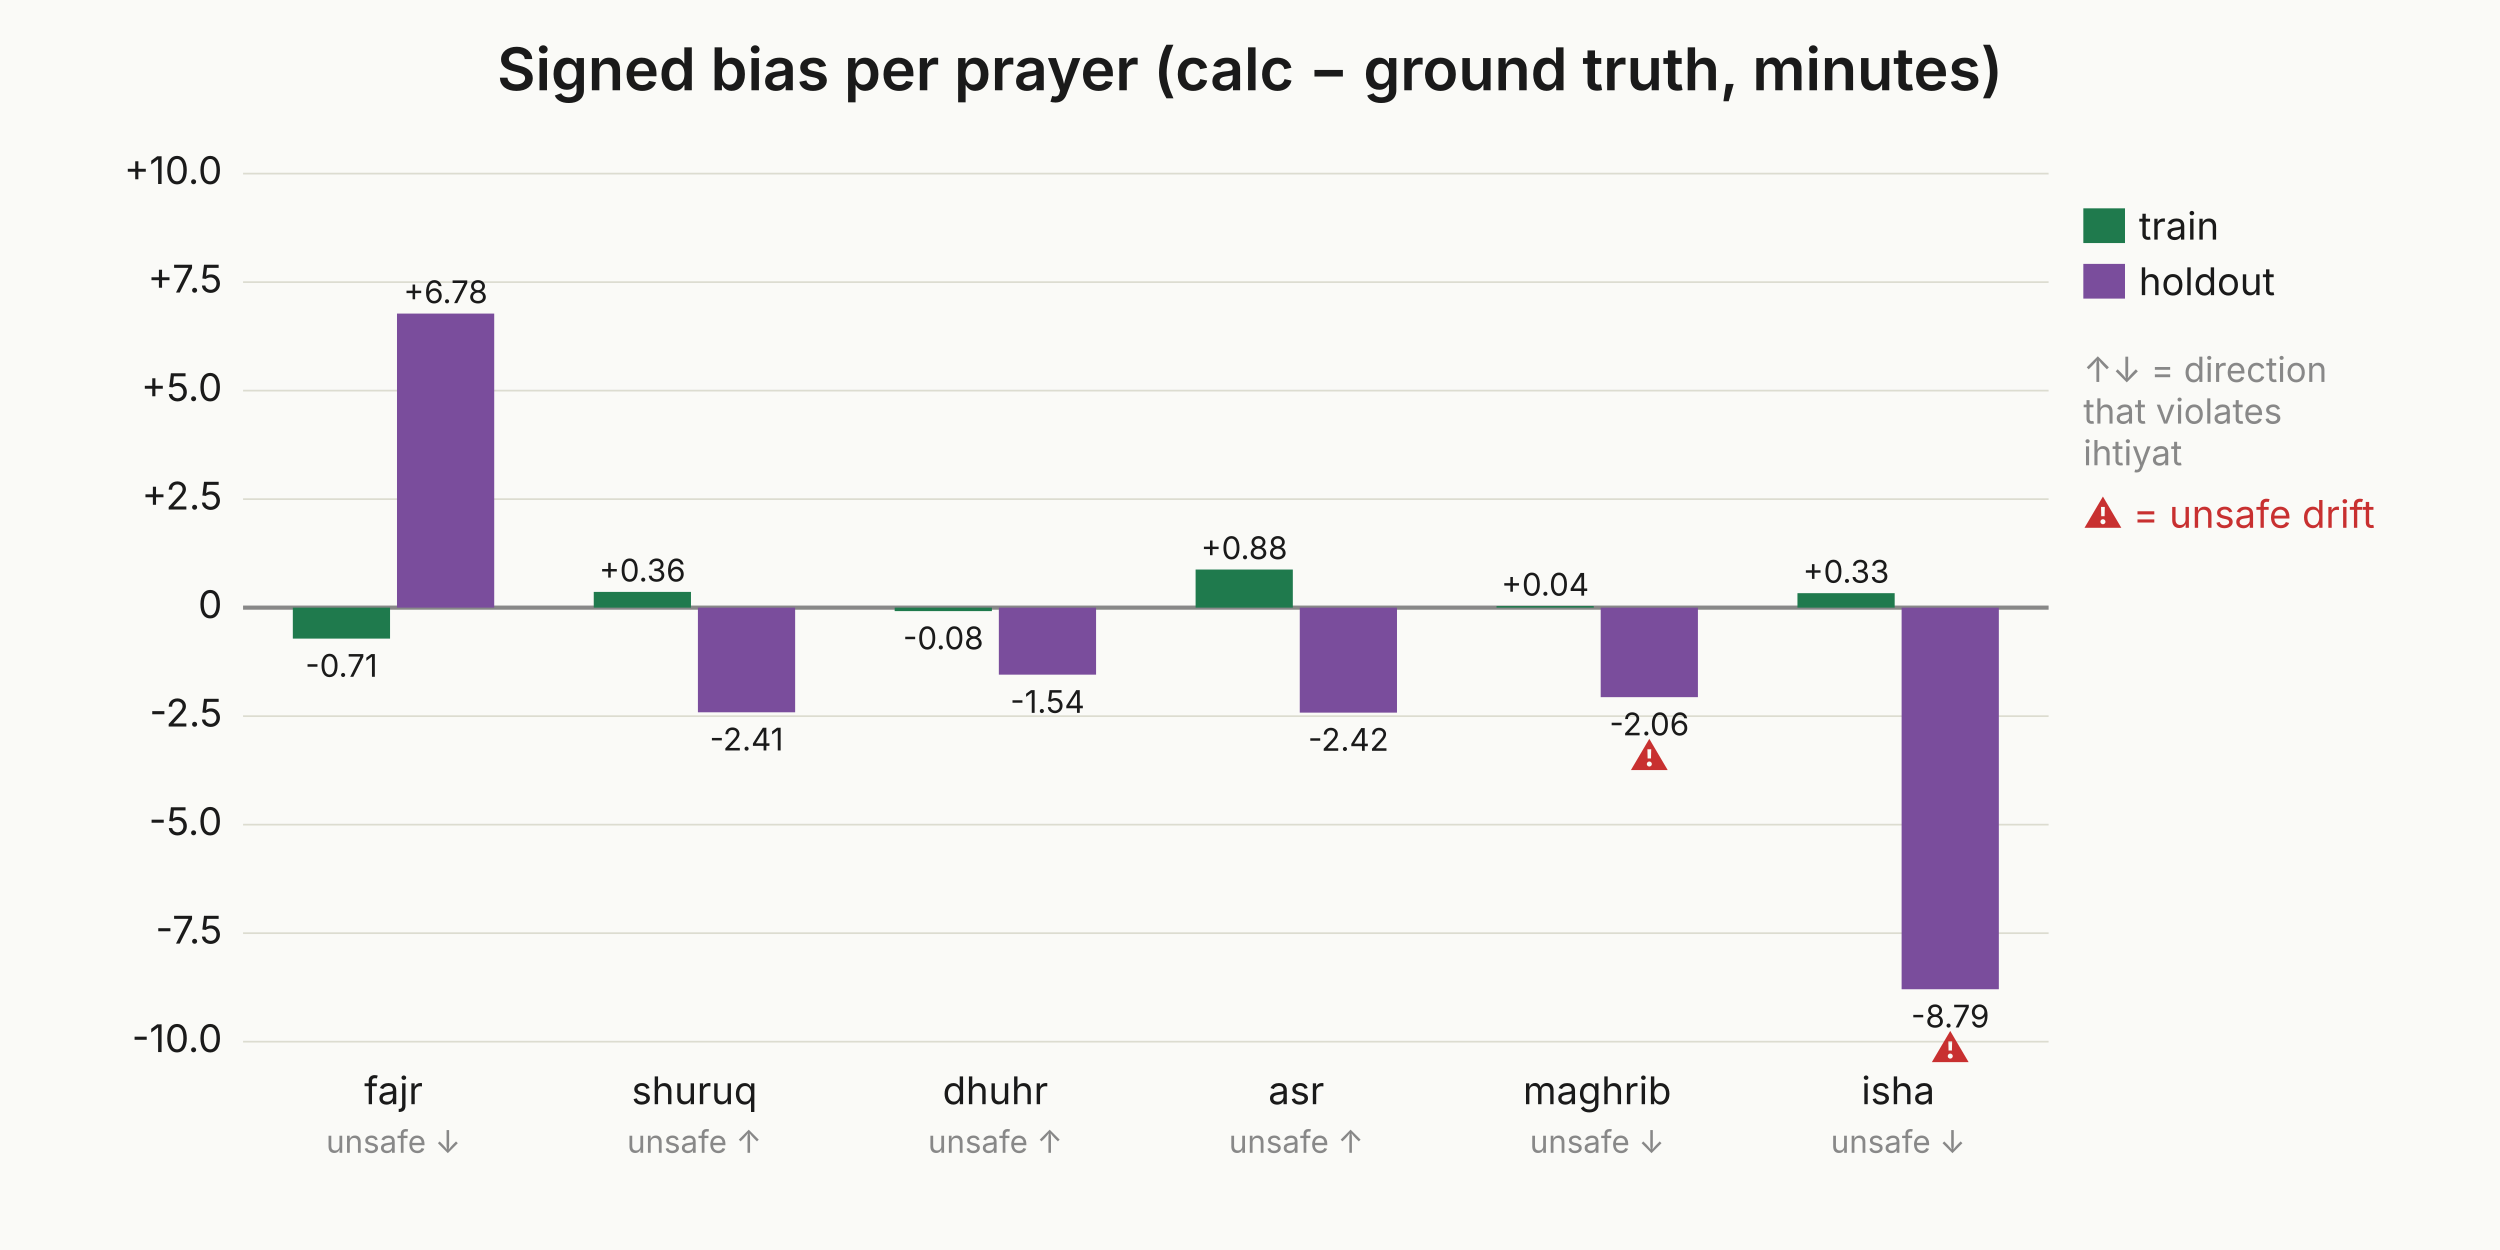
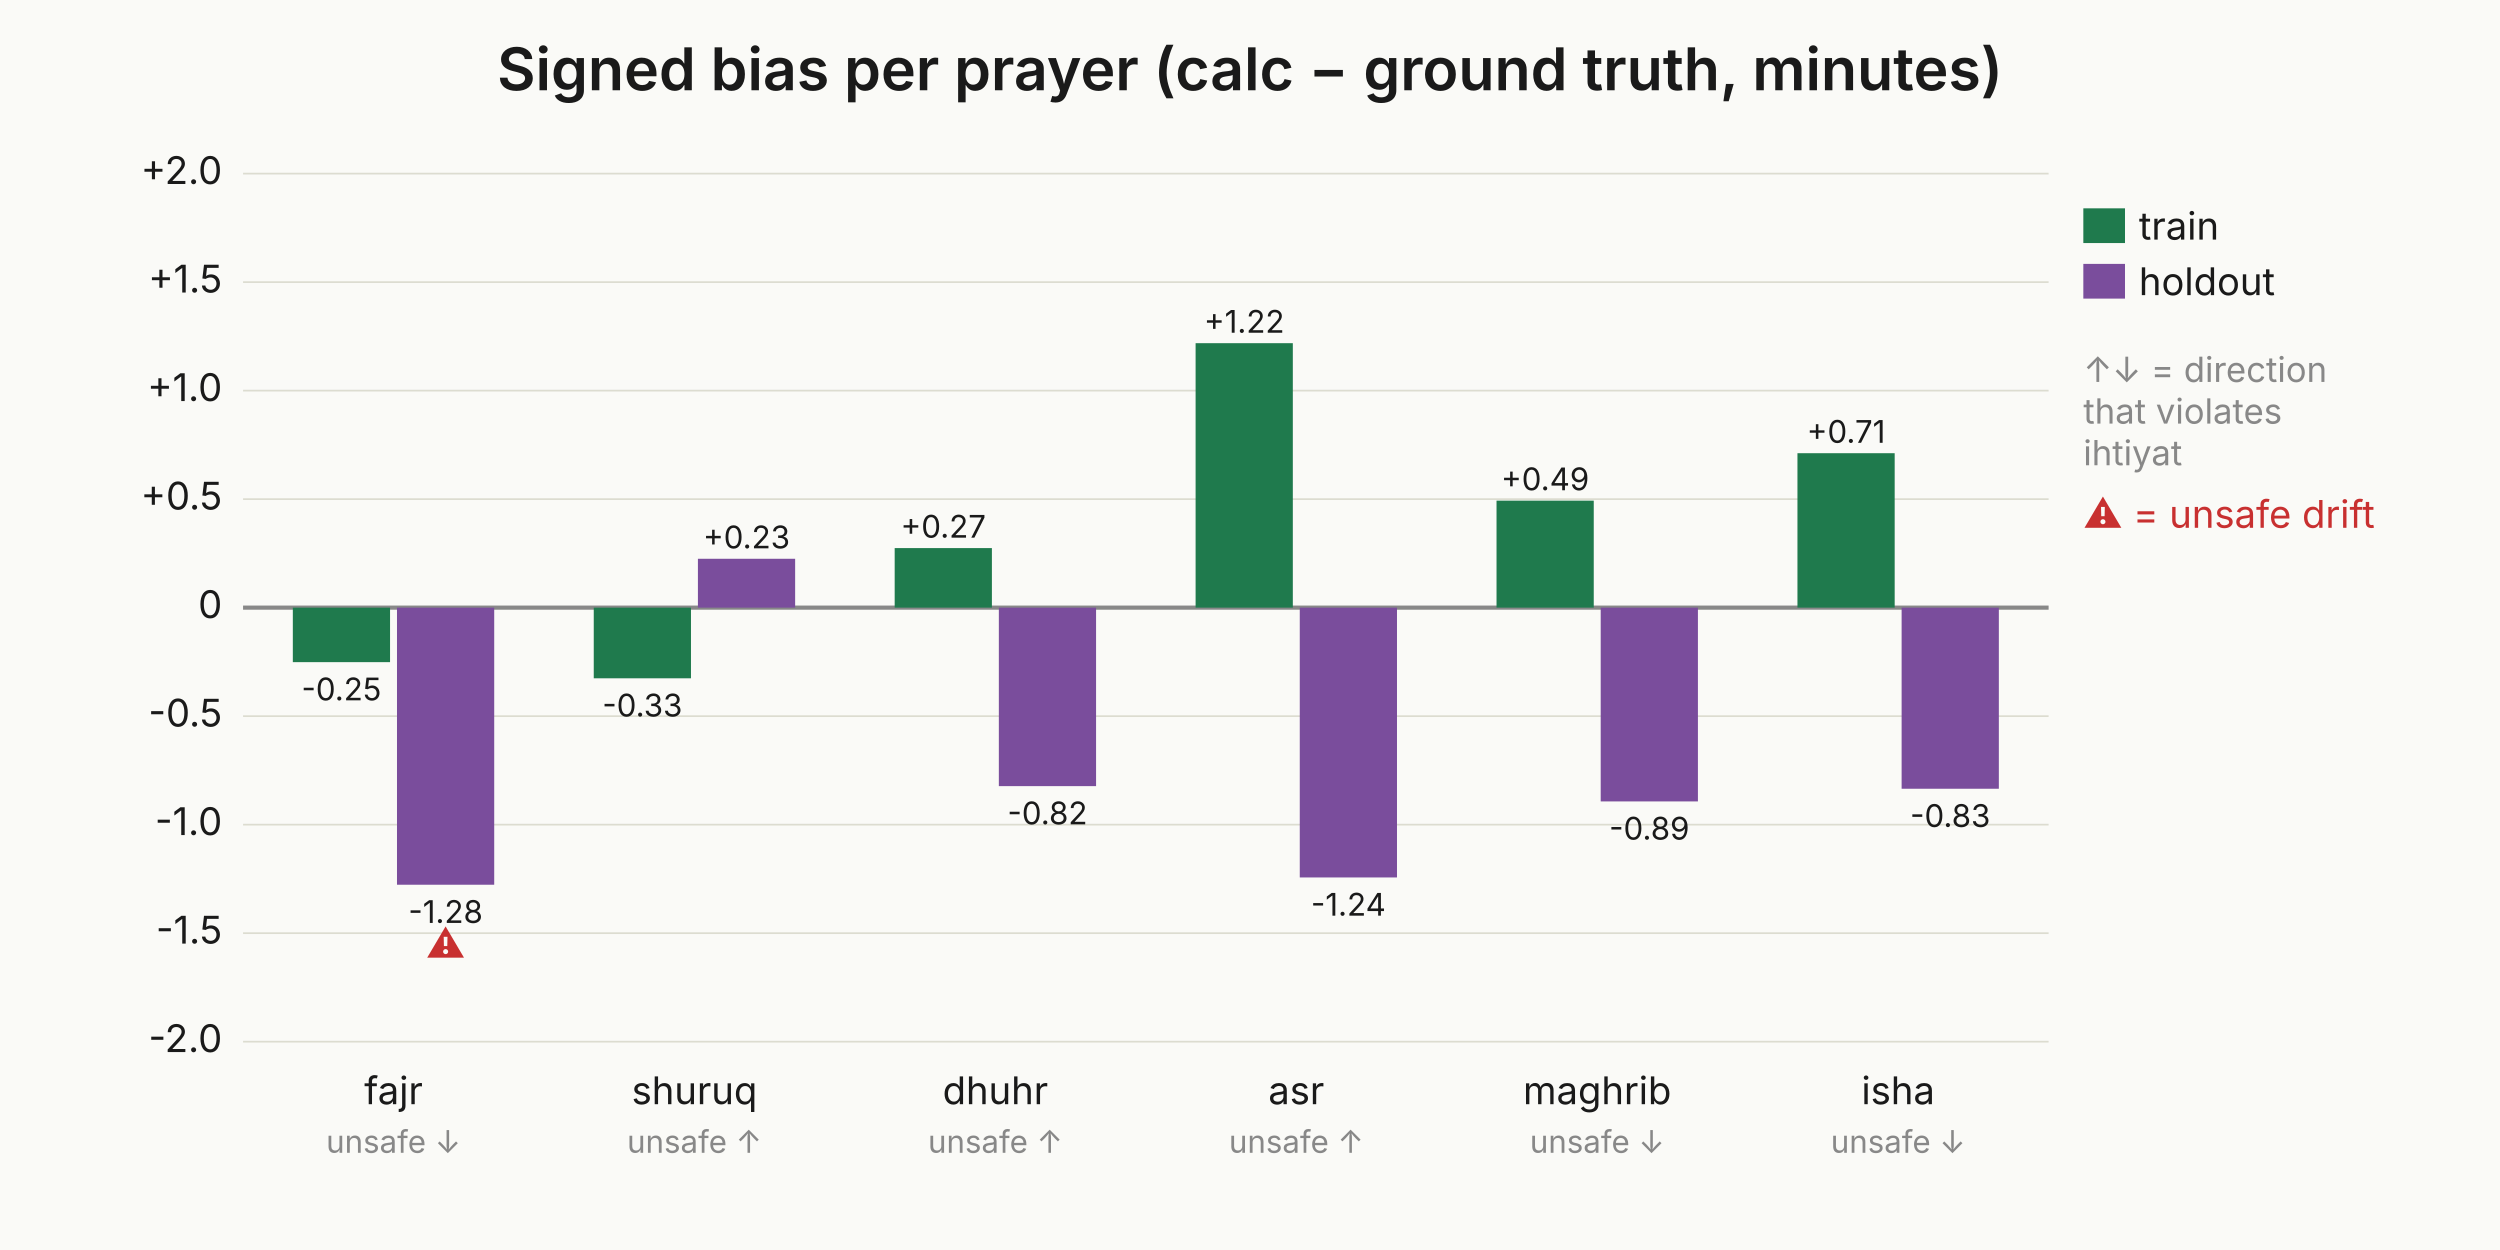
<svg xmlns="http://www.w3.org/2000/svg" viewBox="0 0 720 360" width="720" height="360" font-family="-apple-system, BlinkMacSystemFont, 'Segoe UI', system-ui, sans-serif" font-size="11">
  <rect width="720" height="360" fill="#fafaf7" />
  <text x="360" y="26" text-anchor="middle" fill="#1a1a1a" font-size="17" font-weight="600">Signed bias per prayer (calc − ground truth, minutes)</text>
  <line x1="70" y1="300" x2="590" y2="300" stroke="#dcdcd0" stroke-width="0.5" />
-   <text x="64" y="303" text-anchor="end" fill="#1a1a1a">-10.0</text>
+   <text x="64" y="303" text-anchor="end" fill="#1a1a1a">-2.0</text>
  <line x1="70" y1="268.75" x2="590" y2="268.75" stroke="#dcdcd0" stroke-width="0.5" />
-   <text x="64" y="271.75" text-anchor="end" fill="#1a1a1a">-7.5</text>
+   <text x="64" y="271.75" text-anchor="end" fill="#1a1a1a">-1.5</text>
  <line x1="70" y1="237.5" x2="590" y2="237.5" stroke="#dcdcd0" stroke-width="0.5" />
-   <text x="64" y="240.5" text-anchor="end" fill="#1a1a1a">-5.0</text>
+   <text x="64" y="240.5" text-anchor="end" fill="#1a1a1a">-1.0</text>
  <line x1="70" y1="206.25" x2="590" y2="206.25" stroke="#dcdcd0" stroke-width="0.5" />
-   <text x="64" y="209.25" text-anchor="end" fill="#1a1a1a">-2.5</text>
+   <text x="64" y="209.25" text-anchor="end" fill="#1a1a1a">-0.5</text>
  <line x1="70" y1="143.75" x2="590" y2="143.75" stroke="#dcdcd0" stroke-width="0.5" />
-   <text x="64" y="146.75" text-anchor="end" fill="#1a1a1a">+2.5</text>
+   <text x="64" y="146.75" text-anchor="end" fill="#1a1a1a">+0.5</text>
  <line x1="70" y1="112.5" x2="590" y2="112.5" stroke="#dcdcd0" stroke-width="0.5" />
-   <text x="64" y="115.5" text-anchor="end" fill="#1a1a1a">+5.0</text>
+   <text x="64" y="115.5" text-anchor="end" fill="#1a1a1a">+1.0</text>
  <line x1="70" y1="81.25" x2="590" y2="81.25" stroke="#dcdcd0" stroke-width="0.5" />
-   <text x="64" y="84.25" text-anchor="end" fill="#1a1a1a">+7.5</text>
+   <text x="64" y="84.25" text-anchor="end" fill="#1a1a1a">+1.5</text>
  <line x1="70" y1="50" x2="590" y2="50" stroke="#dcdcd0" stroke-width="0.5" />
-   <text x="64" y="53" text-anchor="end" fill="#1a1a1a">+10.0</text>
+   <text x="64" y="53" text-anchor="end" fill="#1a1a1a">+2.0</text>
  <line x1="70" y1="175" x2="590" y2="175" stroke="#888" stroke-width="1.2" />
  <text x="64" y="178" text-anchor="end" fill="#1a1a1a">0</text>
-   <rect x="84.333" y="175" width="28" height="8.92" fill="#1f7a4d" />
-   <text x="98.333" y="194.92" text-anchor="middle" fill="#1a1a1a" font-size="9">-0.71</text>
-   <rect x="114.333" y="90.31" width="28" height="84.69" fill="#7a4d9c" />
-   <text x="128.333" y="87.31" text-anchor="middle" fill="#1a1a1a" font-size="9">+6.78</text>
+   <rect x="84.333" y="175" width="28" height="15.698" fill="#1f7a4d" />
+   <text x="98.333" y="201.698" text-anchor="middle" fill="#1a1a1a" font-size="9">-0.25</text>
+   <rect x="114.333" y="175" width="28" height="79.803" fill="#7a4d9c" />
+   <text x="128.333" y="265.803" text-anchor="middle" fill="#1a1a1a" font-size="9">-1.28</text>
+   <text x="128.333" y="275.803" text-anchor="middle" fill="#c83030" font-size="11">⚠</text>
  <text x="113.333" y="318" text-anchor="middle" fill="#1a1a1a" font-size="11">fajr</text>
  <text x="113.333" y="332" text-anchor="middle" fill="#888" font-size="9">unsafe ↓</text>
-   <rect x="171" y="170.469" width="28" height="4.531" fill="#1f7a4d" />
-   <text x="185" y="167.469" text-anchor="middle" fill="#1a1a1a" font-size="9">+0.36</text>
-   <rect x="201" y="175" width="28" height="30.14" fill="#7a4d9c" />
-   <text x="215" y="216.14" text-anchor="middle" fill="#1a1a1a" font-size="9">-2.41</text>
+   <rect x="171" y="175" width="28" height="20.349" fill="#1f7a4d" />
+   <text x="185" y="206.349" text-anchor="middle" fill="#1a1a1a" font-size="9">-0.33</text>
+   <rect x="201" y="160.927" width="28" height="14.073" fill="#7a4d9c" />
+   <text x="215" y="157.927" text-anchor="middle" fill="#1a1a1a" font-size="9">+0.23</text>
  <text x="200" y="318" text-anchor="middle" fill="#1a1a1a" font-size="11">shuruq</text>
  <text x="200" y="332" text-anchor="middle" fill="#888" font-size="9">unsafe ↑</text>
-   <rect x="257.667" y="175" width="28" height="0.998" fill="#1f7a4d" />
-   <text x="271.667" y="186.998" text-anchor="middle" fill="#1a1a1a" font-size="9">-0.08</text>
-   <rect x="287.667" y="175" width="28" height="19.3" fill="#7a4d9c" />
-   <text x="301.667" y="205.3" text-anchor="middle" fill="#1a1a1a" font-size="9">-1.54</text>
+   <rect x="257.667" y="157.849" width="28" height="17.151" fill="#1f7a4d" />
+   <text x="271.667" y="154.849" text-anchor="middle" fill="#1a1a1a" font-size="9">+0.27</text>
+   <rect x="287.667" y="175" width="28" height="51.405" fill="#7a4d9c" />
+   <text x="301.667" y="237.405" text-anchor="middle" fill="#1a1a1a" font-size="9">-0.82</text>
  <text x="286.667" y="318" text-anchor="middle" fill="#1a1a1a" font-size="11">dhuhr</text>
  <text x="286.667" y="332" text-anchor="middle" fill="#888" font-size="9">unsafe ↑</text>
-   <rect x="344.333" y="164.026" width="28" height="10.974" fill="#1f7a4d" />
-   <text x="358.333" y="161.026" text-anchor="middle" fill="#1a1a1a" font-size="9">+0.88</text>
-   <rect x="374.333" y="175" width="28" height="30.238" fill="#7a4d9c" />
-   <text x="388.333" y="216.238" text-anchor="middle" fill="#1a1a1a" font-size="9">-2.42</text>
+   <rect x="344.333" y="98.837" width="28" height="76.163" fill="#1f7a4d" />
+   <text x="358.333" y="95.837" text-anchor="middle" fill="#1a1a1a" font-size="9">+1.22</text>
+   <rect x="374.333" y="175" width="28" height="77.706" fill="#7a4d9c" />
+   <text x="388.333" y="263.706" text-anchor="middle" fill="#1a1a1a" font-size="9">-1.24</text>
  <text x="373.333" y="318" text-anchor="middle" fill="#1a1a1a" font-size="11">asr</text>
  <text x="373.333" y="332" text-anchor="middle" fill="#888" font-size="9">unsafe ↑</text>
-   <rect x="431" y="174.543" width="28" height="0.457" fill="#1f7a4d" />
-   <text x="445" y="171.543" text-anchor="middle" fill="#1a1a1a" font-size="9">+0.04</text>
-   <rect x="461" y="175" width="28" height="25.781" fill="#7a4d9c" />
-   <text x="475" y="211.781" text-anchor="middle" fill="#1a1a1a" font-size="9">-2.06</text>
-   <text x="475" y="221.781" text-anchor="middle" fill="#c83030" font-size="11">⚠</text>
+   <rect x="431" y="144.186" width="28" height="30.814" fill="#1f7a4d" />
+   <text x="445" y="141.186" text-anchor="middle" fill="#1a1a1a" font-size="9">+0.49</text>
+   <rect x="461" y="175" width="28" height="55.81" fill="#7a4d9c" />
+   <text x="475" y="241.81" text-anchor="middle" fill="#1a1a1a" font-size="9">-0.89</text>
  <text x="460" y="318" text-anchor="middle" fill="#1a1a1a" font-size="11">maghrib</text>
  <text x="460" y="332" text-anchor="middle" fill="#888" font-size="9">unsafe ↓</text>
-   <rect x="517.667" y="170.833" width="28" height="4.167" fill="#1f7a4d" />
-   <text x="531.667" y="167.833" text-anchor="middle" fill="#1a1a1a" font-size="9">+0.33</text>
-   <rect x="547.667" y="175" width="28" height="109.903" fill="#7a4d9c" />
-   <text x="561.667" y="295.903" text-anchor="middle" fill="#1a1a1a" font-size="9">-8.79</text>
-   <text x="561.667" y="305.903" text-anchor="middle" fill="#c83030" font-size="11">⚠</text>
+   <rect x="517.667" y="130.523" width="28" height="44.477" fill="#1f7a4d" />
+   <text x="531.667" y="127.523" text-anchor="middle" fill="#1a1a1a" font-size="9">+0.71</text>
+   <rect x="547.667" y="175" width="28" height="52.16" fill="#7a4d9c" />
+   <text x="561.667" y="238.16" text-anchor="middle" fill="#1a1a1a" font-size="9">-0.83</text>
  <text x="546.667" y="318" text-anchor="middle" fill="#1a1a1a" font-size="11">isha</text>
  <text x="546.667" y="332" text-anchor="middle" fill="#888" font-size="9">unsafe ↓</text>
  <rect x="600" y="60" width="12" height="10" fill="#1f7a4d" />
  <text x="616" y="69" fill="#1a1a1a">train</text>
  <rect x="600" y="76" width="12" height="10" fill="#7a4d9c" />
  <text x="616" y="85" fill="#1a1a1a">holdout</text>
  <text x="600" y="110" fill="#888" font-size="10">↑↓ = direction</text>
  <text x="600" y="122" fill="#888" font-size="10">that violates</text>
  <text x="600" y="134" fill="#888" font-size="10">ihtiyat</text>
  <text x="600" y="152" fill="#c83030" font-size="11">⚠ = unsafe drift</text>
</svg>
